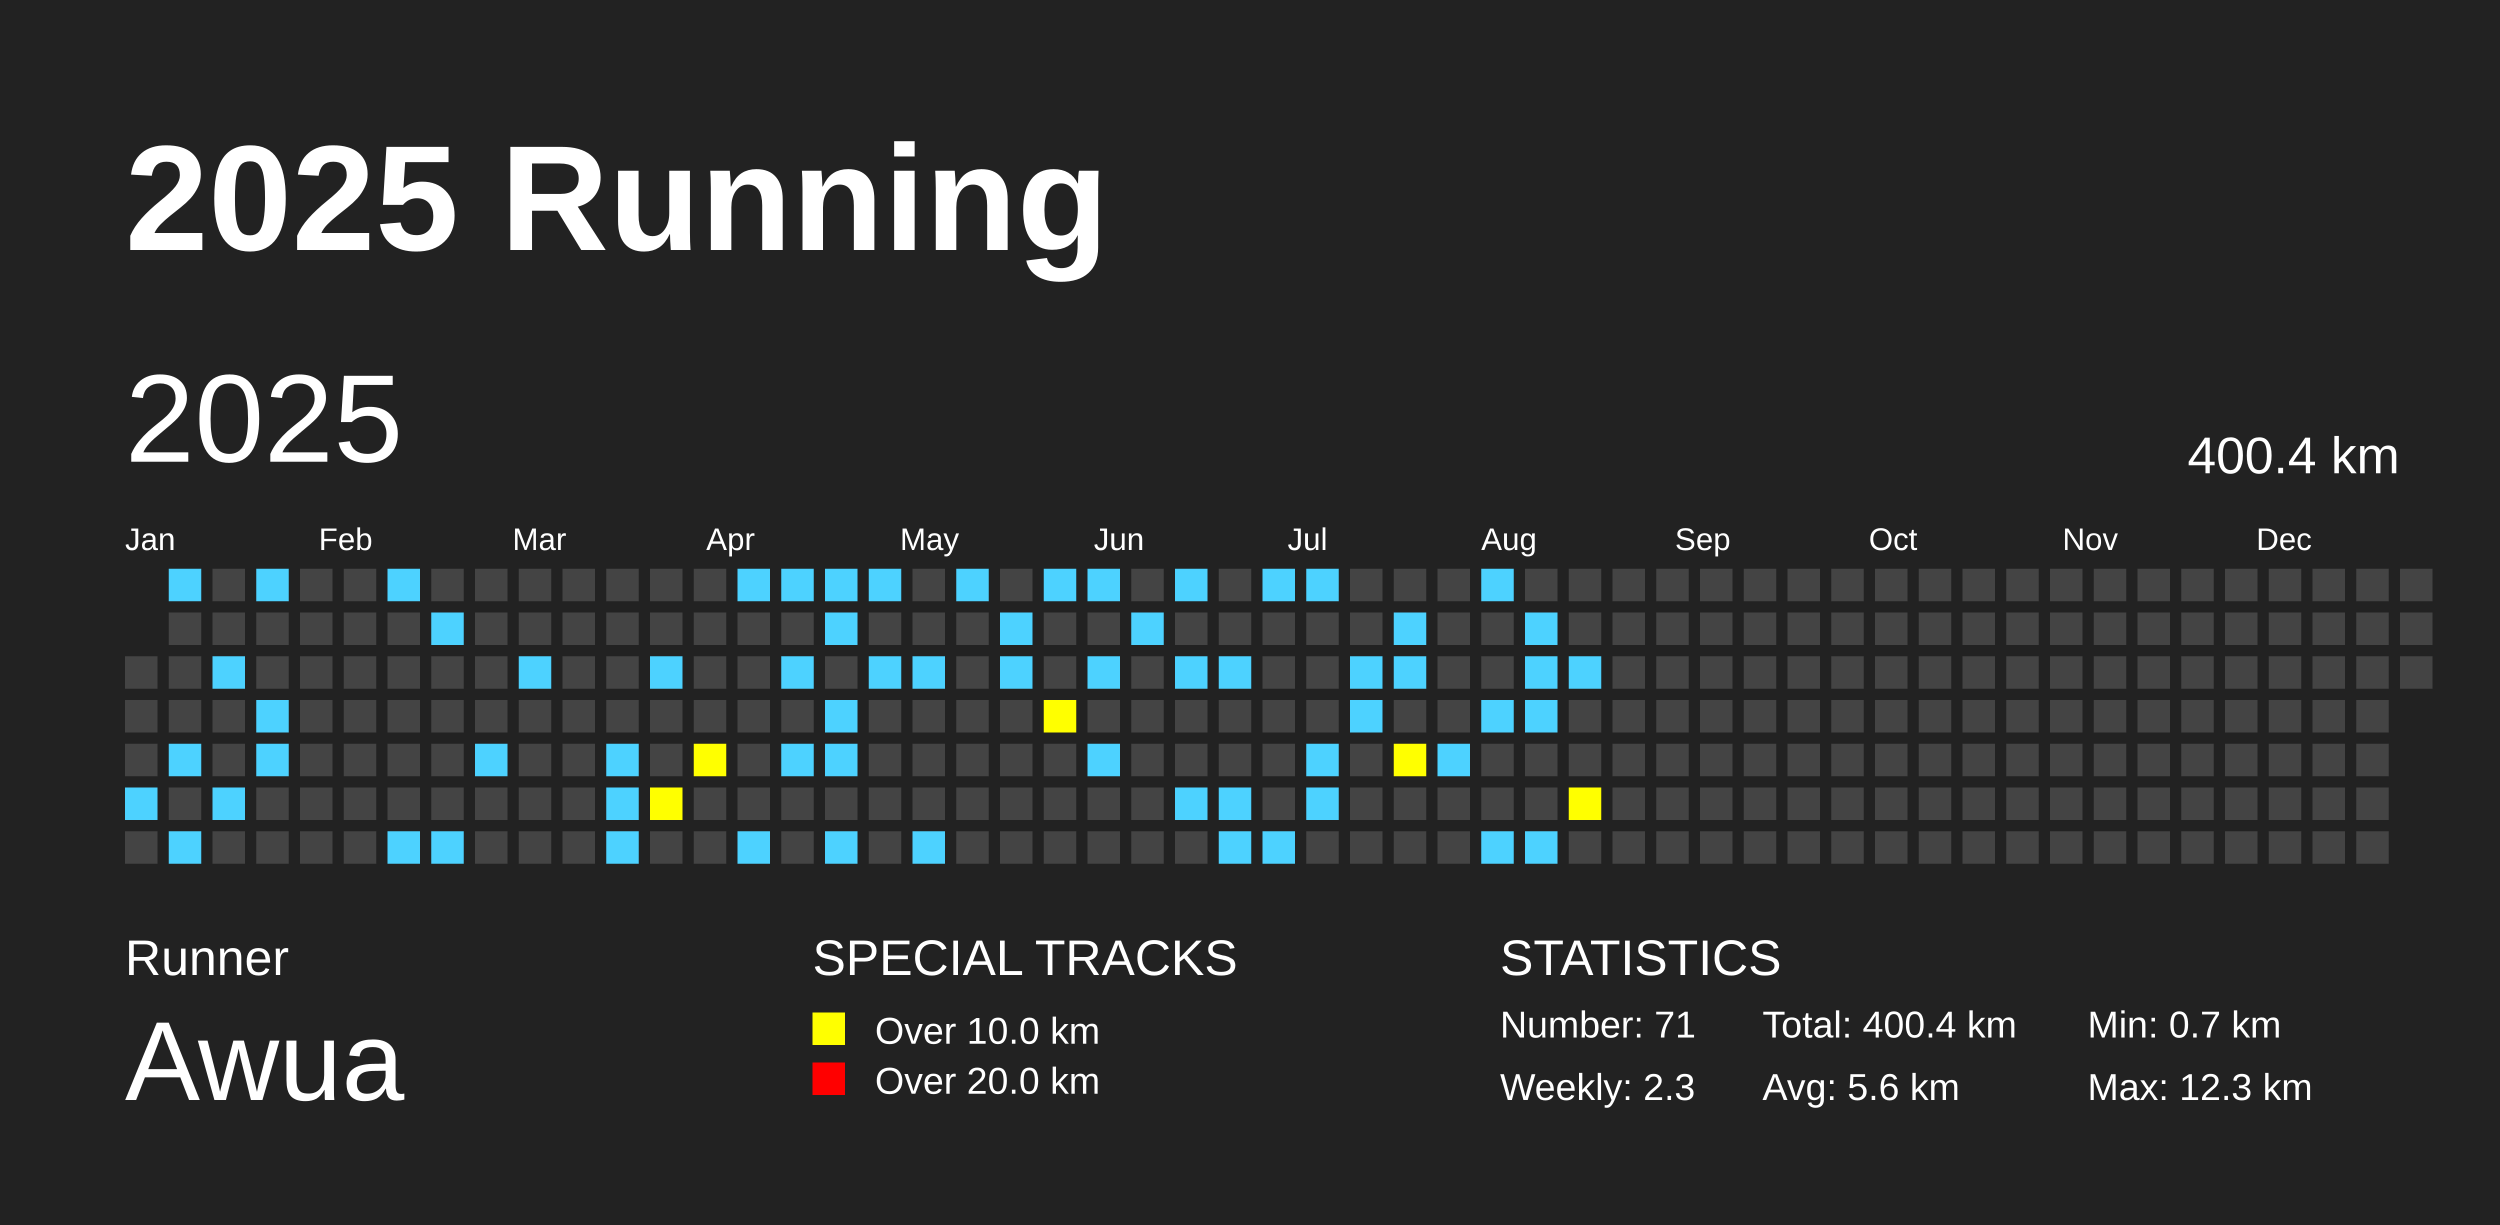
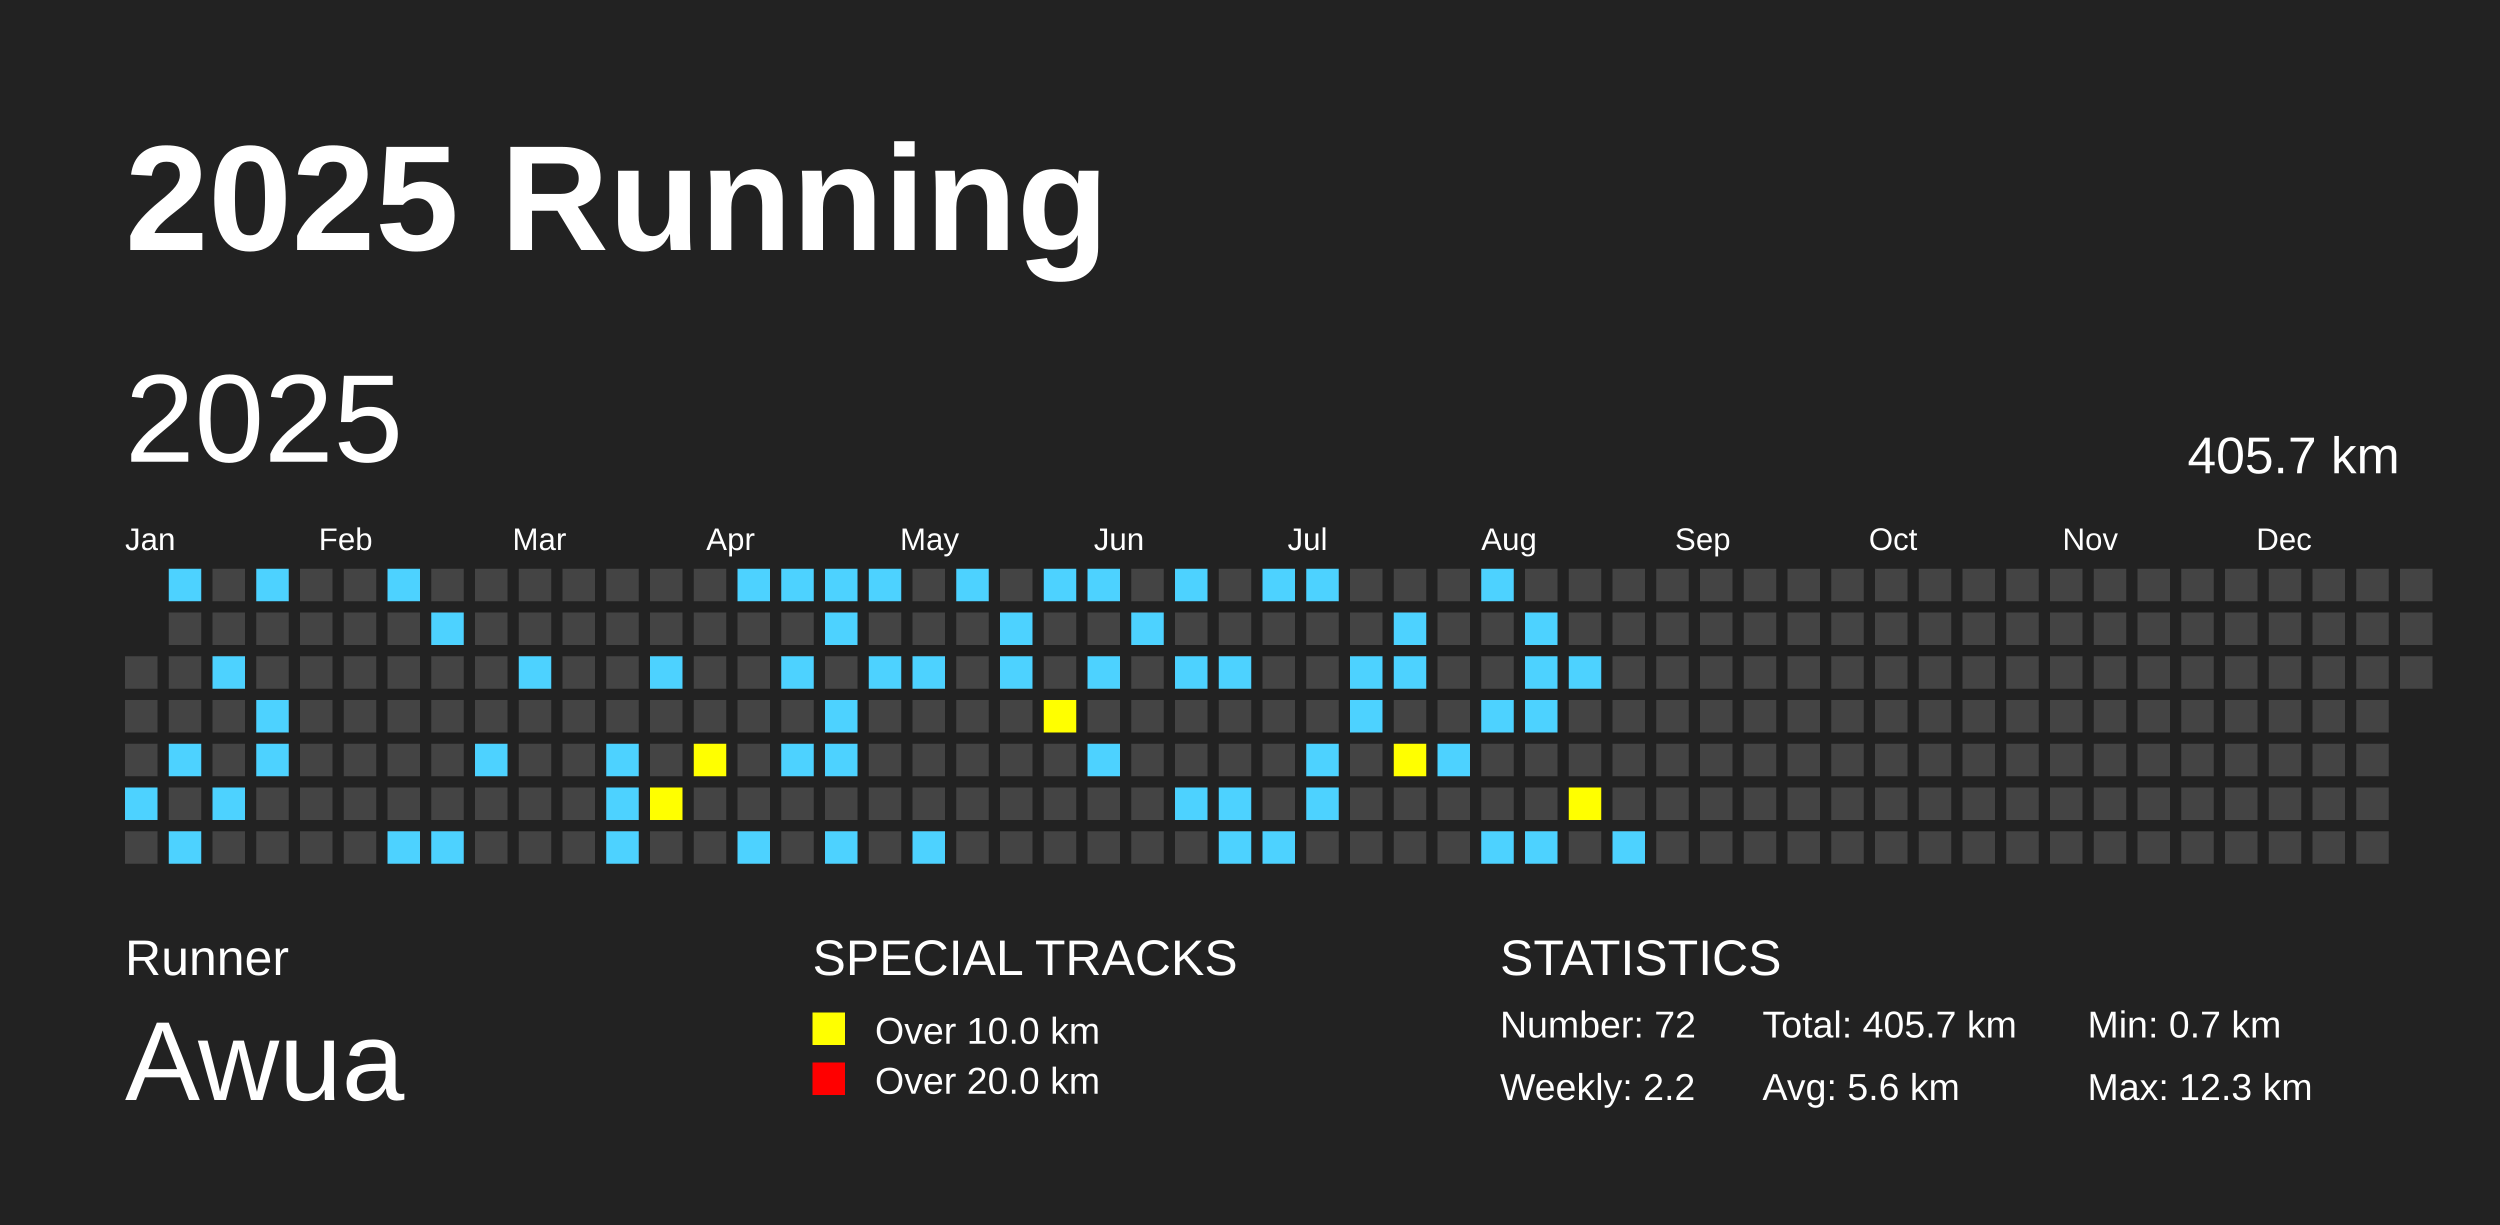
<svg xmlns="http://www.w3.org/2000/svg" baseProfile="full" height="98mm" version="1.1" viewBox="0,0,200,98" width="200mm">
  <defs />
  <rect fill="#222222" height="98" width="200" x="0" y="0" />
  <text fill="#FFFFFF" style="font-size:12px; font-family:Arial; font-weight:bold;" x="10" y="20">2025 Running</text>
  <text fill="#FFFFFF" style="font-size:4px; font-family:Arial" x="10" y="78">Runner</text>
  <text fill="#FFFFFF" style="font-size:9px; font-family:Arial" x="10" y="88">Awua</text>
  <text fill="#FFFFFF" style="font-size:4px; font-family:Arial" x="65" y="78">SPECIAL TRACKS</text>
  <rect fill="yellow" height="2.6" width="2.6" x="65" y="81" />
  <text fill="#FFFFFF" style="font-size:3px; font-family:Arial" x="70" y="83.5">Over 10.0 km</text>
  <rect fill="red" height="2.6" width="2.6" x="65" y="85" />
  <text fill="#FFFFFF" style="font-size:3px; font-family:Arial" x="70" y="87.5">Over 20.0 km</text>
  <text fill="#FFFFFF" style="font-size:4px; font-family:Arial" x="120" y="78">STATISTICS</text>
-   <text fill="#FFFFFF" style="font-size:3px; font-family:Arial" x="120" y="83">Number: 71</text>
-   <text fill="#FFFFFF" style="font-size:3px; font-family:Arial" x="120" y="88">Weekly: 2.3</text>
-   <text fill="#FFFFFF" style="font-size:3px; font-family:Arial" x="141" y="83">Total: 400.4 km</text>
+   <text fill="#FFFFFF" style="font-size:3px; font-family:Arial" x="120" y="83">Number: 72</text>
+   <text fill="#FFFFFF" style="font-size:3px; font-family:Arial" x="120" y="88">Weekly: 2.2</text>
+   <text fill="#FFFFFF" style="font-size:3px; font-family:Arial" x="141" y="83">Total: 405.7 km</text>
  <text fill="#FFFFFF" style="font-size:3px; font-family:Arial" x="141" y="88">Avg: 5.6 km</text>
  <text fill="#FFFFFF" style="font-size:3px; font-family:Arial" x="167" y="83">Min: 0.7 km</text>
  <text fill="#FFFFFF" style="font-size:3px; font-family:Arial" x="167" y="88">Max: 12.3 km</text>
  <text dominant-baseline="hanging" fill="#FFFFFF" style="font-size:10.0px; font-family:Arial;" x="10" y="30">2025</text>
-   <text dominant-baseline="hanging" fill="#FFFFFF" style="font-size:4.125px; font-family:Arial;" x="175" y="35">400.4 km</text>
+   <text dominant-baseline="hanging" fill="#FFFFFF" style="font-size:4.125px; font-family:Arial;" x="175" y="35">405.7 km</text>
  <text fill="#FFFFFF" style="font-size:2.5px; font-family:Arial" x="10.0" y="44">Jan</text>
  <text fill="#FFFFFF" style="font-size:2.5px; font-family:Arial" x="25.5" y="44">Feb</text>
  <text fill="#FFFFFF" style="font-size:2.5px; font-family:Arial" x="41.0" y="44">Mar</text>
  <text fill="#FFFFFF" style="font-size:2.5px; font-family:Arial" x="56.5" y="44">Apr</text>
  <text fill="#FFFFFF" style="font-size:2.5px; font-family:Arial" x="72.0" y="44">May</text>
  <text fill="#FFFFFF" style="font-size:2.5px; font-family:Arial" x="87.5" y="44">Jun</text>
  <text fill="#FFFFFF" style="font-size:2.5px; font-family:Arial" x="103.0" y="44">Jul</text>
  <text fill="#FFFFFF" style="font-size:2.5px; font-family:Arial" x="118.5" y="44">Aug</text>
  <text fill="#FFFFFF" style="font-size:2.5px; font-family:Arial" x="134.0" y="44">Sep</text>
  <text fill="#FFFFFF" style="font-size:2.5px; font-family:Arial" x="149.5" y="44">Oct</text>
  <text fill="#FFFFFF" style="font-size:2.5px; font-family:Arial" x="165.0" y="44">Nov</text>
  <text fill="#FFFFFF" style="font-size:2.5px; font-family:Arial" x="180.5" y="44">Dec</text>
  <rect fill="#444444" height="2.6" width="2.6" x="10.0" y="52.5" />
  <rect fill="#444444" height="2.6" width="2.6" x="10.0" y="56.0" />
  <rect fill="#444444" height="2.6" width="2.6" x="10.0" y="59.5" />
  <rect fill="#4DD2FF" height="2.6" width="2.6" x="10.0" y="63.0" />
  <rect fill="#444444" height="2.6" width="2.6" x="10.0" y="66.5" />
  <rect fill="#4DD2FF" height="2.6" width="2.6" x="13.5" y="45.5" />
  <rect fill="#444444" height="2.6" width="2.6" x="13.5" y="49.0" />
  <rect fill="#444444" height="2.6" width="2.6" x="13.5" y="52.5" />
  <rect fill="#444444" height="2.6" width="2.6" x="13.5" y="56.0" />
  <rect fill="#4DD2FF" height="2.6" width="2.6" x="13.5" y="59.5" />
  <rect fill="#444444" height="2.6" width="2.6" x="13.5" y="63.0" />
  <rect fill="#4DD2FF" height="2.6" width="2.6" x="13.5" y="66.5" />
  <rect fill="#444444" height="2.6" width="2.6" x="17.0" y="45.5" />
  <rect fill="#444444" height="2.6" width="2.6" x="17.0" y="49.0" />
  <rect fill="#4DD2FF" height="2.6" width="2.6" x="17.0" y="52.5" />
  <rect fill="#444444" height="2.6" width="2.6" x="17.0" y="56.0" />
  <rect fill="#444444" height="2.6" width="2.6" x="17.0" y="59.5" />
  <rect fill="#4DD2FF" height="2.6" width="2.6" x="17.0" y="63.0" />
  <rect fill="#444444" height="2.6" width="2.6" x="17.0" y="66.5" />
  <rect fill="#4DD2FF" height="2.6" width="2.6" x="20.5" y="45.5" />
  <rect fill="#444444" height="2.6" width="2.6" x="20.5" y="49.0" />
  <rect fill="#444444" height="2.6" width="2.6" x="20.5" y="52.5" />
  <rect fill="#4DD2FF" height="2.6" width="2.6" x="20.5" y="56.0" />
  <rect fill="#4DD2FF" height="2.6" width="2.6" x="20.5" y="59.5" />
  <rect fill="#444444" height="2.6" width="2.6" x="20.5" y="63.0" />
  <rect fill="#444444" height="2.6" width="2.6" x="20.5" y="66.5" />
  <rect fill="#444444" height="2.6" width="2.6" x="24.0" y="45.5" />
  <rect fill="#444444" height="2.6" width="2.6" x="24.0" y="49.0" />
  <rect fill="#444444" height="2.6" width="2.6" x="24.0" y="52.5" />
  <rect fill="#444444" height="2.6" width="2.6" x="24.0" y="56.0" />
  <rect fill="#444444" height="2.6" width="2.6" x="24.0" y="59.5" />
  <rect fill="#444444" height="2.6" width="2.6" x="24.0" y="63.0" />
  <rect fill="#444444" height="2.6" width="2.6" x="24.0" y="66.5" />
  <rect fill="#444444" height="2.6" width="2.6" x="27.5" y="45.5" />
  <rect fill="#444444" height="2.6" width="2.6" x="27.5" y="49.0" />
  <rect fill="#444444" height="2.6" width="2.6" x="27.5" y="52.5" />
  <rect fill="#444444" height="2.6" width="2.6" x="27.5" y="56.0" />
  <rect fill="#444444" height="2.6" width="2.6" x="27.5" y="59.5" />
  <rect fill="#444444" height="2.6" width="2.6" x="27.5" y="63.0" />
  <rect fill="#444444" height="2.6" width="2.6" x="27.5" y="66.5" />
  <rect fill="#4DD2FF" height="2.6" width="2.6" x="31.0" y="45.5" />
  <rect fill="#444444" height="2.6" width="2.6" x="31.0" y="49.0" />
  <rect fill="#444444" height="2.6" width="2.6" x="31.0" y="52.5" />
  <rect fill="#444444" height="2.6" width="2.6" x="31.0" y="56.0" />
  <rect fill="#444444" height="2.6" width="2.6" x="31.0" y="59.5" />
  <rect fill="#444444" height="2.6" width="2.6" x="31.0" y="63.0" />
  <rect fill="#4DD2FF" height="2.6" width="2.6" x="31.0" y="66.5" />
  <rect fill="#444444" height="2.6" width="2.6" x="34.5" y="45.5" />
  <rect fill="#4DD2FF" height="2.6" width="2.6" x="34.5" y="49.0" />
  <rect fill="#444444" height="2.6" width="2.6" x="34.5" y="52.5" />
  <rect fill="#444444" height="2.6" width="2.6" x="34.5" y="56.0" />
  <rect fill="#444444" height="2.6" width="2.6" x="34.5" y="59.5" />
  <rect fill="#444444" height="2.6" width="2.6" x="34.5" y="63.0" />
  <rect fill="#4DD2FF" height="2.6" width="2.6" x="34.5" y="66.5" />
  <rect fill="#444444" height="2.6" width="2.6" x="38.0" y="45.5" />
  <rect fill="#444444" height="2.6" width="2.6" x="38.0" y="49.0" />
  <rect fill="#444444" height="2.6" width="2.6" x="38.0" y="52.5" />
  <rect fill="#444444" height="2.6" width="2.6" x="38.0" y="56.0" />
  <rect fill="#4DD2FF" height="2.6" width="2.6" x="38.0" y="59.5" />
  <rect fill="#444444" height="2.6" width="2.6" x="38.0" y="63.0" />
  <rect fill="#444444" height="2.6" width="2.6" x="38.0" y="66.5" />
  <rect fill="#444444" height="2.6" width="2.6" x="41.5" y="45.5" />
  <rect fill="#444444" height="2.6" width="2.6" x="41.5" y="49.0" />
  <rect fill="#4DD2FF" height="2.6" width="2.6" x="41.5" y="52.5" />
  <rect fill="#444444" height="2.6" width="2.6" x="41.5" y="56.0" />
  <rect fill="#444444" height="2.6" width="2.6" x="41.5" y="59.5" />
  <rect fill="#444444" height="2.6" width="2.6" x="41.5" y="63.0" />
  <rect fill="#444444" height="2.6" width="2.6" x="41.5" y="66.5" />
  <rect fill="#444444" height="2.6" width="2.6" x="45.0" y="45.5" />
  <rect fill="#444444" height="2.6" width="2.6" x="45.0" y="49.0" />
  <rect fill="#444444" height="2.6" width="2.6" x="45.0" y="52.5" />
  <rect fill="#444444" height="2.6" width="2.6" x="45.0" y="56.0" />
  <rect fill="#444444" height="2.6" width="2.6" x="45.0" y="59.5" />
  <rect fill="#444444" height="2.6" width="2.6" x="45.0" y="63.0" />
  <rect fill="#444444" height="2.6" width="2.6" x="45.0" y="66.5" />
  <rect fill="#444444" height="2.6" width="2.6" x="48.5" y="45.5" />
  <rect fill="#444444" height="2.6" width="2.6" x="48.5" y="49.0" />
  <rect fill="#444444" height="2.6" width="2.6" x="48.5" y="52.5" />
  <rect fill="#444444" height="2.6" width="2.6" x="48.5" y="56.0" />
  <rect fill="#4DD2FF" height="2.6" width="2.6" x="48.5" y="59.5" />
  <rect fill="#4DD2FF" height="2.6" width="2.6" x="48.5" y="63.0" />
  <rect fill="#4DD2FF" height="2.6" width="2.6" x="48.5" y="66.5" />
  <rect fill="#444444" height="2.6" width="2.6" x="52.0" y="45.5" />
  <rect fill="#444444" height="2.6" width="2.6" x="52.0" y="49.0" />
  <rect fill="#4DD2FF" height="2.6" width="2.6" x="52.0" y="52.5" />
  <rect fill="#444444" height="2.6" width="2.6" x="52.0" y="56.0" />
  <rect fill="#444444" height="2.6" width="2.6" x="52.0" y="59.5" />
  <rect fill="yellow" height="2.6" width="2.6" x="52.0" y="63.0" />
  <rect fill="#444444" height="2.6" width="2.6" x="52.0" y="66.5" />
  <rect fill="#444444" height="2.6" width="2.6" x="55.5" y="45.5" />
  <rect fill="#444444" height="2.6" width="2.6" x="55.5" y="49.0" />
  <rect fill="#444444" height="2.6" width="2.6" x="55.5" y="52.5" />
  <rect fill="#444444" height="2.6" width="2.6" x="55.5" y="56.0" />
  <rect fill="yellow" height="2.6" width="2.6" x="55.5" y="59.5" />
  <rect fill="#444444" height="2.6" width="2.6" x="55.5" y="63.0" />
  <rect fill="#444444" height="2.6" width="2.6" x="55.5" y="66.5" />
  <rect fill="#4DD2FF" height="2.6" width="2.6" x="59.0" y="45.5" />
  <rect fill="#444444" height="2.6" width="2.6" x="59.0" y="49.0" />
  <rect fill="#444444" height="2.6" width="2.6" x="59.0" y="52.5" />
  <rect fill="#444444" height="2.6" width="2.6" x="59.0" y="56.0" />
  <rect fill="#444444" height="2.6" width="2.6" x="59.0" y="59.5" />
  <rect fill="#444444" height="2.6" width="2.6" x="59.0" y="63.0" />
  <rect fill="#4DD2FF" height="2.6" width="2.6" x="59.0" y="66.5" />
  <rect fill="#4DD2FF" height="2.6" width="2.6" x="62.5" y="45.5" />
  <rect fill="#444444" height="2.6" width="2.6" x="62.5" y="49.0" />
  <rect fill="#4DD2FF" height="2.6" width="2.6" x="62.5" y="52.5" />
  <rect fill="#444444" height="2.6" width="2.6" x="62.5" y="56.0" />
  <rect fill="#4DD2FF" height="2.6" width="2.6" x="62.5" y="59.5" />
  <rect fill="#444444" height="2.6" width="2.6" x="62.5" y="63.0" />
  <rect fill="#444444" height="2.6" width="2.6" x="62.5" y="66.5" />
  <rect fill="#4DD2FF" height="2.6" width="2.6" x="66.0" y="45.5" />
  <rect fill="#4DD2FF" height="2.6" width="2.6" x="66.0" y="49.0" />
  <rect fill="#444444" height="2.6" width="2.6" x="66.0" y="52.5" />
  <rect fill="#4DD2FF" height="2.6" width="2.6" x="66.0" y="56.0" />
  <rect fill="#4DD2FF" height="2.6" width="2.6" x="66.0" y="59.5" />
  <rect fill="#444444" height="2.6" width="2.6" x="66.0" y="63.0" />
  <rect fill="#4DD2FF" height="2.6" width="2.6" x="66.0" y="66.5" />
  <rect fill="#4DD2FF" height="2.6" width="2.6" x="69.5" y="45.5" />
  <rect fill="#444444" height="2.6" width="2.6" x="69.5" y="49.0" />
  <rect fill="#4DD2FF" height="2.6" width="2.6" x="69.5" y="52.5" />
  <rect fill="#444444" height="2.6" width="2.6" x="69.5" y="56.0" />
  <rect fill="#444444" height="2.6" width="2.6" x="69.5" y="59.5" />
  <rect fill="#444444" height="2.6" width="2.6" x="69.5" y="63.0" />
  <rect fill="#444444" height="2.6" width="2.6" x="69.5" y="66.5" />
  <rect fill="#444444" height="2.6" width="2.6" x="73.0" y="45.5" />
  <rect fill="#444444" height="2.6" width="2.6" x="73.0" y="49.0" />
  <rect fill="#4DD2FF" height="2.6" width="2.6" x="73.0" y="52.5" />
  <rect fill="#444444" height="2.6" width="2.6" x="73.0" y="56.0" />
  <rect fill="#444444" height="2.6" width="2.6" x="73.0" y="59.5" />
  <rect fill="#444444" height="2.6" width="2.6" x="73.0" y="63.0" />
  <rect fill="#4DD2FF" height="2.6" width="2.6" x="73.0" y="66.5" />
  <rect fill="#4DD2FF" height="2.6" width="2.6" x="76.5" y="45.5" />
  <rect fill="#444444" height="2.6" width="2.6" x="76.5" y="49.0" />
  <rect fill="#444444" height="2.6" width="2.6" x="76.5" y="52.5" />
  <rect fill="#444444" height="2.6" width="2.6" x="76.5" y="56.0" />
  <rect fill="#444444" height="2.6" width="2.6" x="76.5" y="59.5" />
  <rect fill="#444444" height="2.6" width="2.6" x="76.5" y="63.0" />
  <rect fill="#444444" height="2.6" width="2.6" x="76.5" y="66.5" />
  <rect fill="#444444" height="2.6" width="2.6" x="80.0" y="45.5" />
  <rect fill="#4DD2FF" height="2.6" width="2.6" x="80.0" y="49.0" />
  <rect fill="#4DD2FF" height="2.6" width="2.6" x="80.0" y="52.5" />
  <rect fill="#444444" height="2.6" width="2.6" x="80.0" y="56.0" />
  <rect fill="#444444" height="2.6" width="2.6" x="80.0" y="59.5" />
  <rect fill="#444444" height="2.6" width="2.6" x="80.0" y="63.0" />
  <rect fill="#444444" height="2.6" width="2.6" x="80.0" y="66.5" />
  <rect fill="#4DD2FF" height="2.6" width="2.6" x="83.5" y="45.5" />
  <rect fill="#444444" height="2.6" width="2.6" x="83.5" y="49.0" />
  <rect fill="#444444" height="2.6" width="2.6" x="83.5" y="52.5" />
  <rect fill="yellow" height="2.6" width="2.6" x="83.5" y="56.0" />
  <rect fill="#444444" height="2.6" width="2.6" x="83.5" y="59.5" />
  <rect fill="#444444" height="2.6" width="2.6" x="83.5" y="63.0" />
  <rect fill="#444444" height="2.6" width="2.6" x="83.5" y="66.5" />
  <rect fill="#4DD2FF" height="2.6" width="2.6" x="87.0" y="45.5" />
  <rect fill="#444444" height="2.6" width="2.6" x="87.0" y="49.0" />
  <rect fill="#4DD2FF" height="2.6" width="2.6" x="87.0" y="52.5" />
  <rect fill="#444444" height="2.6" width="2.6" x="87.0" y="56.0" />
  <rect fill="#4DD2FF" height="2.6" width="2.6" x="87.0" y="59.5" />
  <rect fill="#444444" height="2.6" width="2.6" x="87.0" y="63.0" />
  <rect fill="#444444" height="2.6" width="2.6" x="87.0" y="66.5" />
  <rect fill="#444444" height="2.6" width="2.6" x="90.5" y="45.5" />
  <rect fill="#4DD2FF" height="2.6" width="2.6" x="90.5" y="49.0" />
  <rect fill="#444444" height="2.6" width="2.6" x="90.5" y="52.5" />
  <rect fill="#444444" height="2.6" width="2.6" x="90.5" y="56.0" />
  <rect fill="#444444" height="2.6" width="2.6" x="90.5" y="59.5" />
  <rect fill="#444444" height="2.6" width="2.6" x="90.5" y="63.0" />
  <rect fill="#444444" height="2.6" width="2.6" x="90.5" y="66.5" />
  <rect fill="#4DD2FF" height="2.6" width="2.6" x="94.0" y="45.5" />
  <rect fill="#444444" height="2.6" width="2.6" x="94.0" y="49.0" />
  <rect fill="#4DD2FF" height="2.6" width="2.6" x="94.0" y="52.5" />
  <rect fill="#444444" height="2.6" width="2.6" x="94.0" y="56.0" />
  <rect fill="#444444" height="2.6" width="2.6" x="94.0" y="59.5" />
  <rect fill="#4DD2FF" height="2.6" width="2.6" x="94.0" y="63.0" />
  <rect fill="#444444" height="2.6" width="2.6" x="94.0" y="66.5" />
  <rect fill="#444444" height="2.6" width="2.6" x="97.5" y="45.5" />
  <rect fill="#444444" height="2.6" width="2.6" x="97.5" y="49.0" />
  <rect fill="#4DD2FF" height="2.6" width="2.6" x="97.5" y="52.5" />
  <rect fill="#444444" height="2.6" width="2.6" x="97.5" y="56.0" />
  <rect fill="#444444" height="2.6" width="2.6" x="97.5" y="59.5" />
  <rect fill="#4DD2FF" height="2.6" width="2.6" x="97.5" y="63.0" />
  <rect fill="#4DD2FF" height="2.6" width="2.6" x="97.5" y="66.5" />
  <rect fill="#4DD2FF" height="2.6" width="2.6" x="101.0" y="45.5" />
  <rect fill="#444444" height="2.6" width="2.6" x="101.0" y="49.0" />
  <rect fill="#444444" height="2.6" width="2.6" x="101.0" y="52.5" />
  <rect fill="#444444" height="2.6" width="2.6" x="101.0" y="56.0" />
  <rect fill="#444444" height="2.6" width="2.6" x="101.0" y="59.5" />
  <rect fill="#444444" height="2.6" width="2.6" x="101.0" y="63.0" />
  <rect fill="#4DD2FF" height="2.6" width="2.6" x="101.0" y="66.5" />
  <rect fill="#4DD2FF" height="2.6" width="2.6" x="104.5" y="45.5" />
  <rect fill="#444444" height="2.6" width="2.6" x="104.5" y="49.0" />
  <rect fill="#444444" height="2.6" width="2.6" x="104.5" y="52.5" />
  <rect fill="#444444" height="2.6" width="2.6" x="104.5" y="56.0" />
  <rect fill="#4DD2FF" height="2.6" width="2.6" x="104.5" y="59.5" />
  <rect fill="#4DD2FF" height="2.6" width="2.6" x="104.5" y="63.0" />
  <rect fill="#444444" height="2.6" width="2.6" x="104.5" y="66.5" />
  <rect fill="#444444" height="2.6" width="2.6" x="108.0" y="45.5" />
  <rect fill="#444444" height="2.6" width="2.6" x="108.0" y="49.0" />
  <rect fill="#4DD2FF" height="2.6" width="2.6" x="108.0" y="52.5" />
  <rect fill="#4DD2FF" height="2.6" width="2.6" x="108.0" y="56.0" />
  <rect fill="#444444" height="2.6" width="2.6" x="108.0" y="59.5" />
  <rect fill="#444444" height="2.6" width="2.6" x="108.0" y="63.0" />
  <rect fill="#444444" height="2.6" width="2.6" x="108.0" y="66.5" />
  <rect fill="#444444" height="2.6" width="2.6" x="111.5" y="45.5" />
  <rect fill="#4DD2FF" height="2.6" width="2.6" x="111.5" y="49.0" />
  <rect fill="#4DD2FF" height="2.6" width="2.6" x="111.5" y="52.5" />
  <rect fill="#444444" height="2.6" width="2.6" x="111.5" y="56.0" />
  <rect fill="yellow" height="2.6" width="2.6" x="111.5" y="59.5" />
  <rect fill="#444444" height="2.6" width="2.6" x="111.5" y="63.0" />
  <rect fill="#444444" height="2.6" width="2.6" x="111.5" y="66.5" />
  <rect fill="#444444" height="2.6" width="2.6" x="115.0" y="45.5" />
  <rect fill="#444444" height="2.6" width="2.6" x="115.0" y="49.0" />
  <rect fill="#444444" height="2.6" width="2.6" x="115.0" y="52.5" />
  <rect fill="#444444" height="2.6" width="2.6" x="115.0" y="56.0" />
  <rect fill="#4DD2FF" height="2.6" width="2.6" x="115.0" y="59.5" />
  <rect fill="#444444" height="2.6" width="2.6" x="115.0" y="63.0" />
  <rect fill="#444444" height="2.6" width="2.6" x="115.0" y="66.5" />
  <rect fill="#4DD2FF" height="2.6" width="2.6" x="118.5" y="45.5" />
  <rect fill="#444444" height="2.6" width="2.6" x="118.5" y="49.0" />
  <rect fill="#444444" height="2.6" width="2.6" x="118.5" y="52.5" />
  <rect fill="#4DD2FF" height="2.6" width="2.6" x="118.5" y="56.0" />
  <rect fill="#444444" height="2.6" width="2.6" x="118.5" y="59.5" />
  <rect fill="#444444" height="2.6" width="2.6" x="118.5" y="63.0" />
  <rect fill="#4DD2FF" height="2.6" width="2.6" x="118.5" y="66.5" />
  <rect fill="#444444" height="2.6" width="2.6" x="122.0" y="45.5" />
  <rect fill="#4DD2FF" height="2.6" width="2.6" x="122.0" y="49.0" />
  <rect fill="#4DD2FF" height="2.6" width="2.6" x="122.0" y="52.5" />
  <rect fill="#4DD2FF" height="2.6" width="2.6" x="122.0" y="56.0" />
  <rect fill="#444444" height="2.6" width="2.6" x="122.0" y="59.5" />
  <rect fill="#444444" height="2.6" width="2.6" x="122.0" y="63.0" />
  <rect fill="#4DD2FF" height="2.6" width="2.6" x="122.0" y="66.5" />
  <rect fill="#444444" height="2.6" width="2.6" x="125.5" y="45.5" />
  <rect fill="#444444" height="2.6" width="2.6" x="125.5" y="49.0" />
  <rect fill="#4DD2FF" height="2.6" width="2.6" x="125.5" y="52.5" />
  <rect fill="#444444" height="2.6" width="2.6" x="125.5" y="56.0" />
  <rect fill="#444444" height="2.6" width="2.6" x="125.5" y="59.5" />
  <rect fill="yellow" height="2.6" width="2.6" x="125.5" y="63.0" />
  <rect fill="#444444" height="2.6" width="2.6" x="125.5" y="66.5" />
  <rect fill="#444444" height="2.6" width="2.6" x="129.0" y="45.5" />
  <rect fill="#444444" height="2.6" width="2.6" x="129.0" y="49.0" />
  <rect fill="#444444" height="2.6" width="2.6" x="129.0" y="52.5" />
  <rect fill="#444444" height="2.6" width="2.6" x="129.0" y="56.0" />
  <rect fill="#444444" height="2.6" width="2.6" x="129.0" y="59.5" />
  <rect fill="#444444" height="2.6" width="2.6" x="129.0" y="63.0" />
-   <rect fill="#444444" height="2.6" width="2.6" x="129.0" y="66.5" />
+   <rect fill="#4DD2FF" height="2.6" width="2.6" x="129.0" y="66.5" />
  <rect fill="#444444" height="2.6" width="2.6" x="132.5" y="45.5" />
  <rect fill="#444444" height="2.6" width="2.6" x="132.5" y="49.0" />
  <rect fill="#444444" height="2.6" width="2.6" x="132.5" y="52.5" />
  <rect fill="#444444" height="2.6" width="2.6" x="132.5" y="56.0" />
  <rect fill="#444444" height="2.6" width="2.6" x="132.5" y="59.5" />
  <rect fill="#444444" height="2.6" width="2.6" x="132.5" y="63.0" />
  <rect fill="#444444" height="2.6" width="2.6" x="132.5" y="66.5" />
  <rect fill="#444444" height="2.6" width="2.6" x="136.0" y="45.5" />
  <rect fill="#444444" height="2.6" width="2.6" x="136.0" y="49.0" />
  <rect fill="#444444" height="2.6" width="2.6" x="136.0" y="52.5" />
  <rect fill="#444444" height="2.6" width="2.6" x="136.0" y="56.0" />
  <rect fill="#444444" height="2.6" width="2.6" x="136.0" y="59.5" />
  <rect fill="#444444" height="2.6" width="2.6" x="136.0" y="63.0" />
  <rect fill="#444444" height="2.6" width="2.6" x="136.0" y="66.5" />
  <rect fill="#444444" height="2.6" width="2.6" x="139.5" y="45.5" />
  <rect fill="#444444" height="2.6" width="2.6" x="139.5" y="49.0" />
  <rect fill="#444444" height="2.6" width="2.6" x="139.5" y="52.5" />
  <rect fill="#444444" height="2.6" width="2.6" x="139.5" y="56.0" />
  <rect fill="#444444" height="2.6" width="2.6" x="139.5" y="59.5" />
  <rect fill="#444444" height="2.6" width="2.6" x="139.5" y="63.0" />
  <rect fill="#444444" height="2.6" width="2.6" x="139.5" y="66.5" />
  <rect fill="#444444" height="2.6" width="2.6" x="143.0" y="45.5" />
  <rect fill="#444444" height="2.6" width="2.6" x="143.0" y="49.0" />
  <rect fill="#444444" height="2.6" width="2.6" x="143.0" y="52.5" />
  <rect fill="#444444" height="2.6" width="2.6" x="143.0" y="56.0" />
  <rect fill="#444444" height="2.6" width="2.6" x="143.0" y="59.5" />
  <rect fill="#444444" height="2.6" width="2.6" x="143.0" y="63.0" />
  <rect fill="#444444" height="2.6" width="2.6" x="143.0" y="66.5" />
  <rect fill="#444444" height="2.6" width="2.6" x="146.5" y="45.5" />
  <rect fill="#444444" height="2.6" width="2.6" x="146.5" y="49.0" />
  <rect fill="#444444" height="2.6" width="2.6" x="146.5" y="52.5" />
  <rect fill="#444444" height="2.6" width="2.6" x="146.5" y="56.0" />
  <rect fill="#444444" height="2.6" width="2.6" x="146.5" y="59.5" />
  <rect fill="#444444" height="2.6" width="2.6" x="146.5" y="63.0" />
  <rect fill="#444444" height="2.6" width="2.6" x="146.5" y="66.5" />
  <rect fill="#444444" height="2.6" width="2.6" x="150.0" y="45.5" />
  <rect fill="#444444" height="2.6" width="2.6" x="150.0" y="49.0" />
  <rect fill="#444444" height="2.6" width="2.6" x="150.0" y="52.5" />
  <rect fill="#444444" height="2.6" width="2.6" x="150.0" y="56.0" />
  <rect fill="#444444" height="2.6" width="2.6" x="150.0" y="59.5" />
  <rect fill="#444444" height="2.6" width="2.6" x="150.0" y="63.0" />
  <rect fill="#444444" height="2.6" width="2.6" x="150.0" y="66.5" />
  <rect fill="#444444" height="2.6" width="2.6" x="153.5" y="45.5" />
  <rect fill="#444444" height="2.6" width="2.6" x="153.5" y="49.0" />
  <rect fill="#444444" height="2.6" width="2.6" x="153.5" y="52.5" />
  <rect fill="#444444" height="2.6" width="2.6" x="153.5" y="56.0" />
  <rect fill="#444444" height="2.6" width="2.6" x="153.5" y="59.5" />
  <rect fill="#444444" height="2.6" width="2.6" x="153.5" y="63.0" />
  <rect fill="#444444" height="2.6" width="2.6" x="153.5" y="66.5" />
  <rect fill="#444444" height="2.6" width="2.6" x="157.0" y="45.5" />
  <rect fill="#444444" height="2.6" width="2.6" x="157.0" y="49.0" />
  <rect fill="#444444" height="2.6" width="2.6" x="157.0" y="52.5" />
  <rect fill="#444444" height="2.6" width="2.6" x="157.0" y="56.0" />
  <rect fill="#444444" height="2.6" width="2.6" x="157.0" y="59.5" />
  <rect fill="#444444" height="2.6" width="2.6" x="157.0" y="63.0" />
  <rect fill="#444444" height="2.6" width="2.6" x="157.0" y="66.5" />
  <rect fill="#444444" height="2.6" width="2.6" x="160.5" y="45.5" />
  <rect fill="#444444" height="2.6" width="2.6" x="160.5" y="49.0" />
  <rect fill="#444444" height="2.6" width="2.6" x="160.5" y="52.5" />
  <rect fill="#444444" height="2.6" width="2.6" x="160.5" y="56.0" />
  <rect fill="#444444" height="2.6" width="2.6" x="160.5" y="59.5" />
  <rect fill="#444444" height="2.6" width="2.6" x="160.5" y="63.0" />
  <rect fill="#444444" height="2.6" width="2.6" x="160.5" y="66.5" />
  <rect fill="#444444" height="2.6" width="2.6" x="164.0" y="45.5" />
  <rect fill="#444444" height="2.6" width="2.6" x="164.0" y="49.0" />
  <rect fill="#444444" height="2.6" width="2.6" x="164.0" y="52.5" />
  <rect fill="#444444" height="2.6" width="2.6" x="164.0" y="56.0" />
  <rect fill="#444444" height="2.6" width="2.6" x="164.0" y="59.5" />
  <rect fill="#444444" height="2.6" width="2.6" x="164.0" y="63.0" />
  <rect fill="#444444" height="2.6" width="2.6" x="164.0" y="66.5" />
  <rect fill="#444444" height="2.6" width="2.6" x="167.5" y="45.5" />
  <rect fill="#444444" height="2.6" width="2.6" x="167.5" y="49.0" />
  <rect fill="#444444" height="2.6" width="2.6" x="167.5" y="52.5" />
  <rect fill="#444444" height="2.6" width="2.6" x="167.5" y="56.0" />
  <rect fill="#444444" height="2.6" width="2.6" x="167.5" y="59.5" />
  <rect fill="#444444" height="2.6" width="2.6" x="167.5" y="63.0" />
  <rect fill="#444444" height="2.6" width="2.6" x="167.5" y="66.5" />
  <rect fill="#444444" height="2.6" width="2.6" x="171.0" y="45.5" />
  <rect fill="#444444" height="2.6" width="2.6" x="171.0" y="49.0" />
  <rect fill="#444444" height="2.6" width="2.6" x="171.0" y="52.5" />
  <rect fill="#444444" height="2.6" width="2.6" x="171.0" y="56.0" />
  <rect fill="#444444" height="2.6" width="2.6" x="171.0" y="59.5" />
  <rect fill="#444444" height="2.6" width="2.6" x="171.0" y="63.0" />
  <rect fill="#444444" height="2.6" width="2.6" x="171.0" y="66.5" />
  <rect fill="#444444" height="2.6" width="2.6" x="174.5" y="45.5" />
  <rect fill="#444444" height="2.6" width="2.6" x="174.5" y="49.0" />
  <rect fill="#444444" height="2.6" width="2.6" x="174.5" y="52.5" />
  <rect fill="#444444" height="2.6" width="2.6" x="174.5" y="56.0" />
  <rect fill="#444444" height="2.6" width="2.6" x="174.5" y="59.5" />
  <rect fill="#444444" height="2.6" width="2.6" x="174.5" y="63.0" />
  <rect fill="#444444" height="2.6" width="2.6" x="174.5" y="66.5" />
  <rect fill="#444444" height="2.6" width="2.6" x="178.0" y="45.5" />
  <rect fill="#444444" height="2.6" width="2.6" x="178.0" y="49.0" />
  <rect fill="#444444" height="2.6" width="2.6" x="178.0" y="52.5" />
  <rect fill="#444444" height="2.6" width="2.6" x="178.0" y="56.0" />
  <rect fill="#444444" height="2.6" width="2.6" x="178.0" y="59.5" />
  <rect fill="#444444" height="2.6" width="2.6" x="178.0" y="63.0" />
  <rect fill="#444444" height="2.6" width="2.6" x="178.0" y="66.5" />
  <rect fill="#444444" height="2.6" width="2.6" x="181.5" y="45.5" />
  <rect fill="#444444" height="2.6" width="2.6" x="181.5" y="49.0" />
  <rect fill="#444444" height="2.6" width="2.6" x="181.5" y="52.5" />
  <rect fill="#444444" height="2.6" width="2.6" x="181.5" y="56.0" />
  <rect fill="#444444" height="2.6" width="2.6" x="181.5" y="59.5" />
  <rect fill="#444444" height="2.6" width="2.6" x="181.5" y="63.0" />
  <rect fill="#444444" height="2.6" width="2.6" x="181.5" y="66.5" />
  <rect fill="#444444" height="2.6" width="2.6" x="185.0" y="45.5" />
  <rect fill="#444444" height="2.6" width="2.6" x="185.0" y="49.0" />
  <rect fill="#444444" height="2.6" width="2.6" x="185.0" y="52.5" />
  <rect fill="#444444" height="2.6" width="2.6" x="185.0" y="56.0" />
  <rect fill="#444444" height="2.6" width="2.6" x="185.0" y="59.5" />
  <rect fill="#444444" height="2.6" width="2.6" x="185.0" y="63.0" />
  <rect fill="#444444" height="2.6" width="2.6" x="185.0" y="66.5" />
  <rect fill="#444444" height="2.6" width="2.6" x="188.5" y="45.5" />
  <rect fill="#444444" height="2.6" width="2.6" x="188.5" y="49.0" />
  <rect fill="#444444" height="2.6" width="2.6" x="188.5" y="52.5" />
  <rect fill="#444444" height="2.6" width="2.6" x="188.5" y="56.0" />
  <rect fill="#444444" height="2.6" width="2.6" x="188.5" y="59.5" />
  <rect fill="#444444" height="2.6" width="2.6" x="188.5" y="63.0" />
  <rect fill="#444444" height="2.6" width="2.6" x="188.5" y="66.5" />
  <rect fill="#444444" height="2.6" width="2.6" x="192.0" y="45.5" />
  <rect fill="#444444" height="2.6" width="2.6" x="192.0" y="49.0" />
  <rect fill="#444444" height="2.6" width="2.6" x="192.0" y="52.5" />
</svg>
